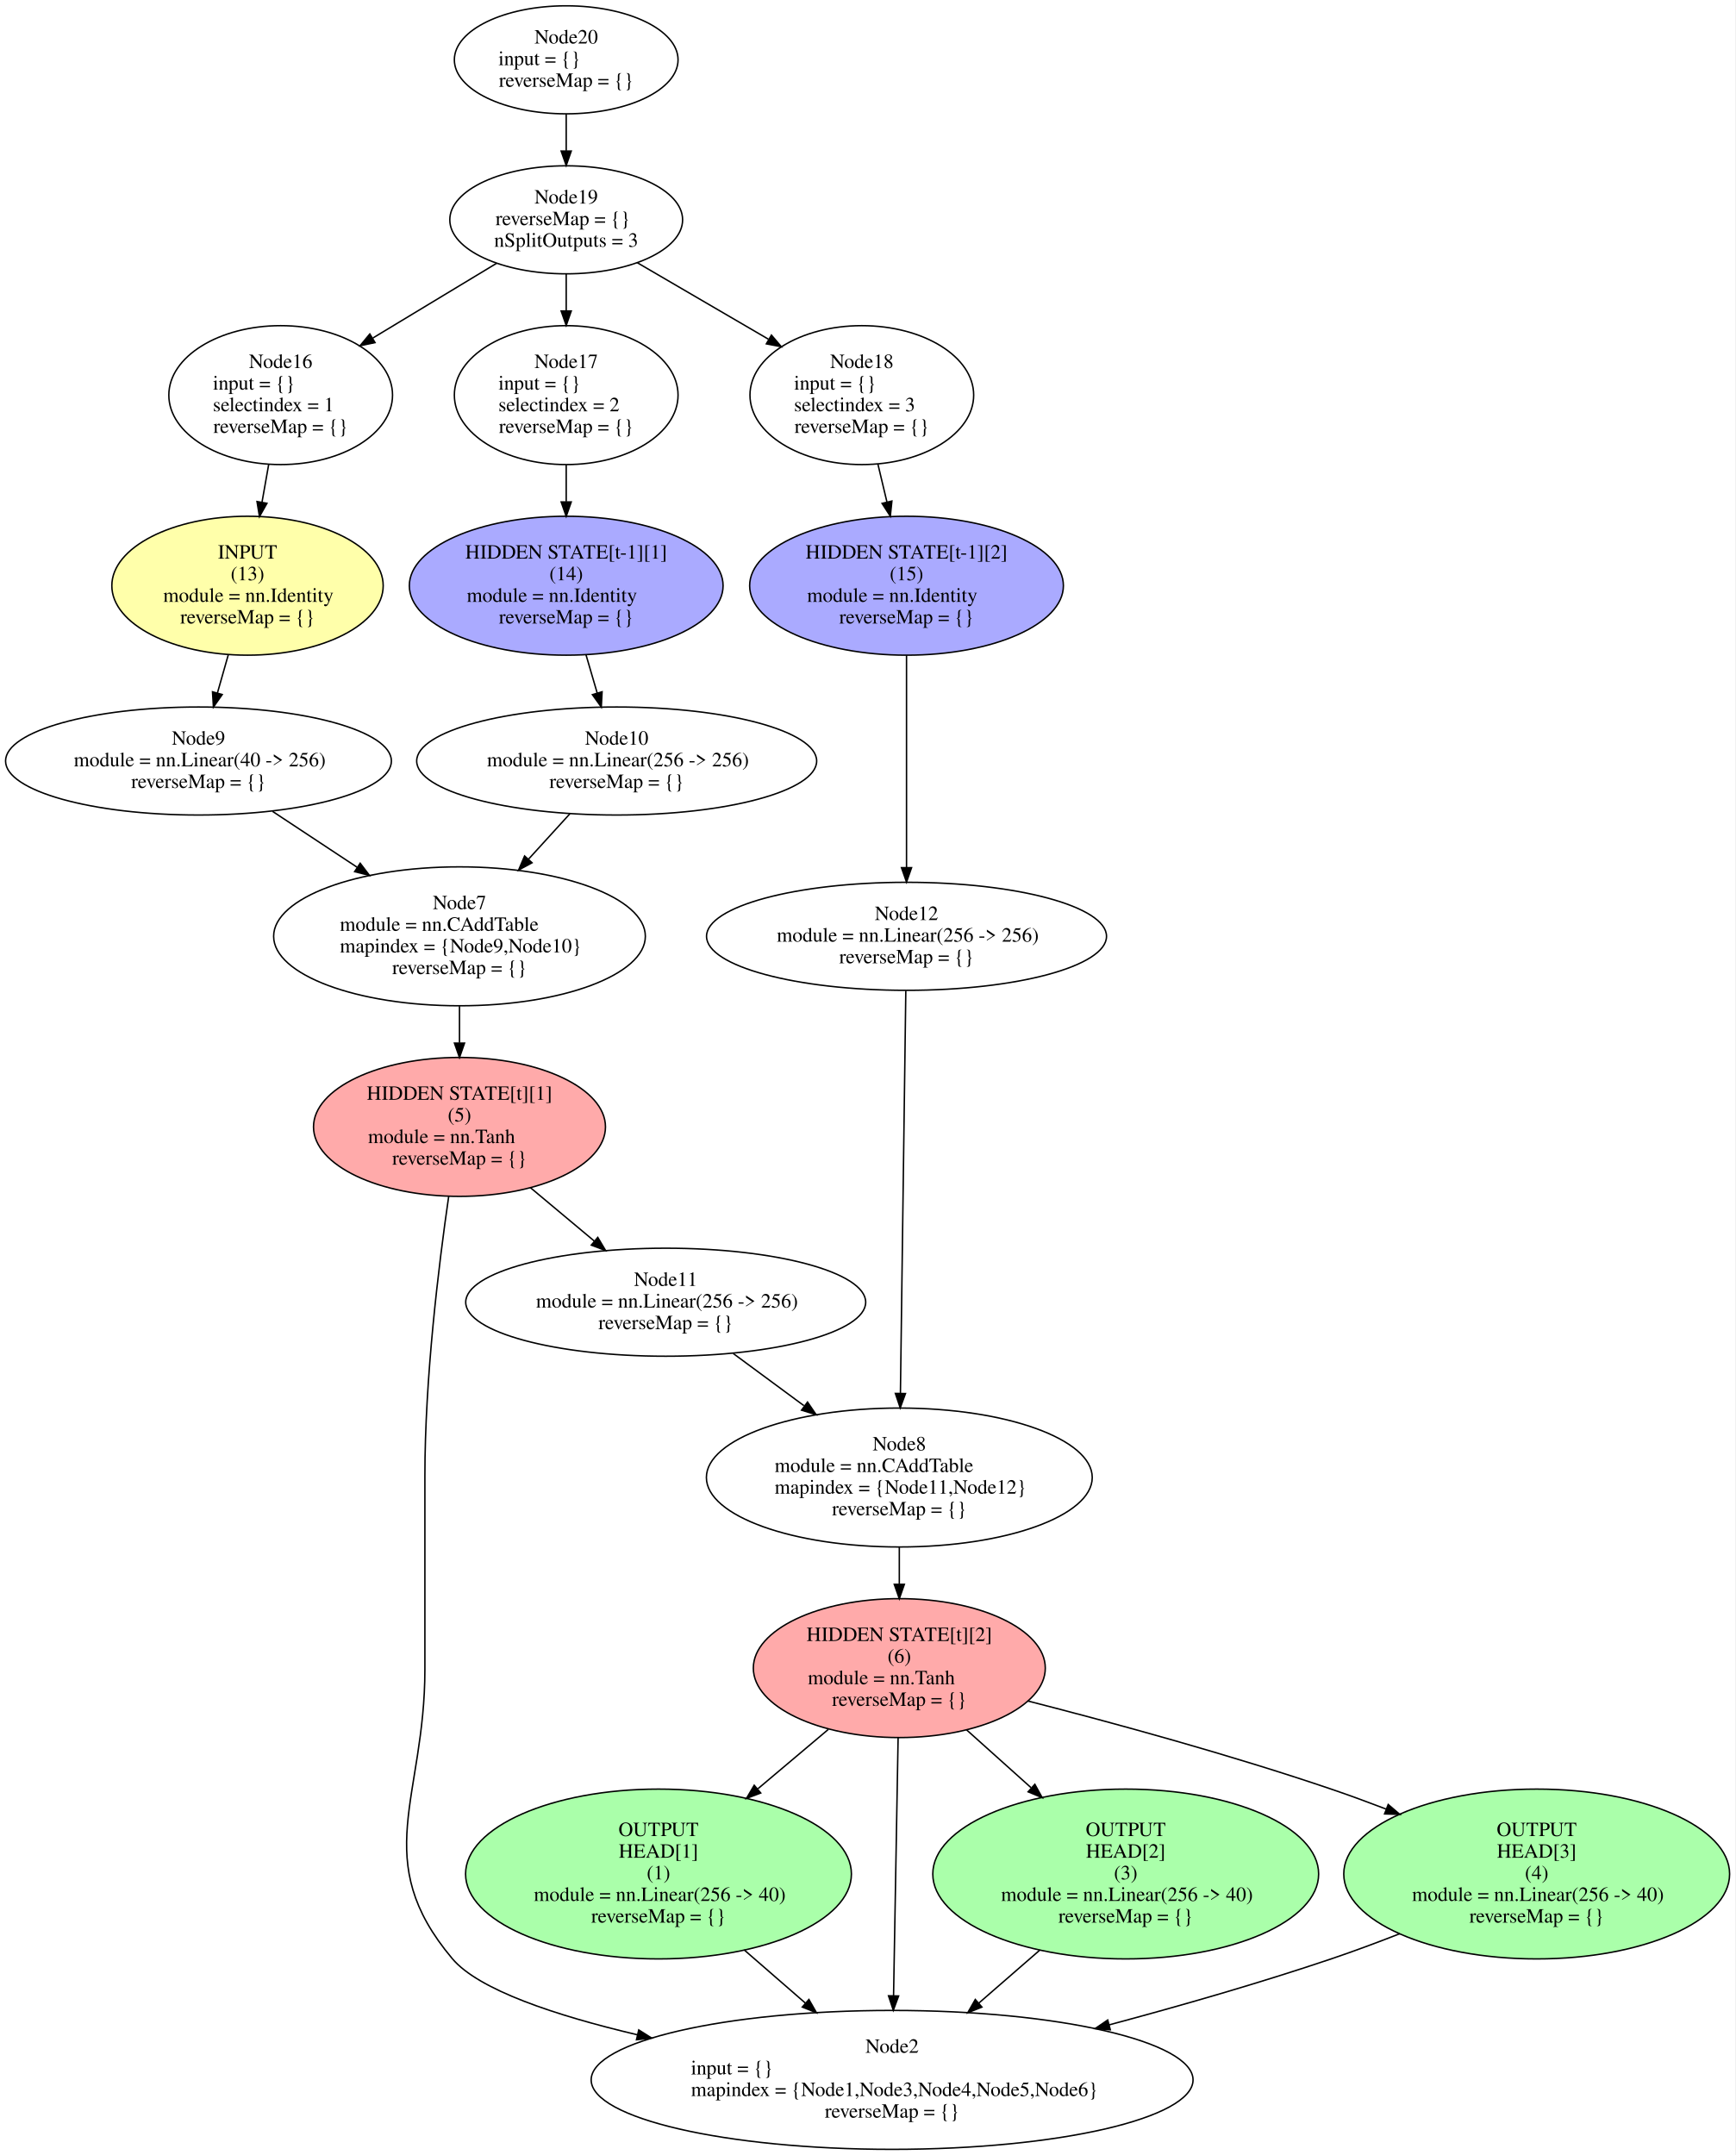
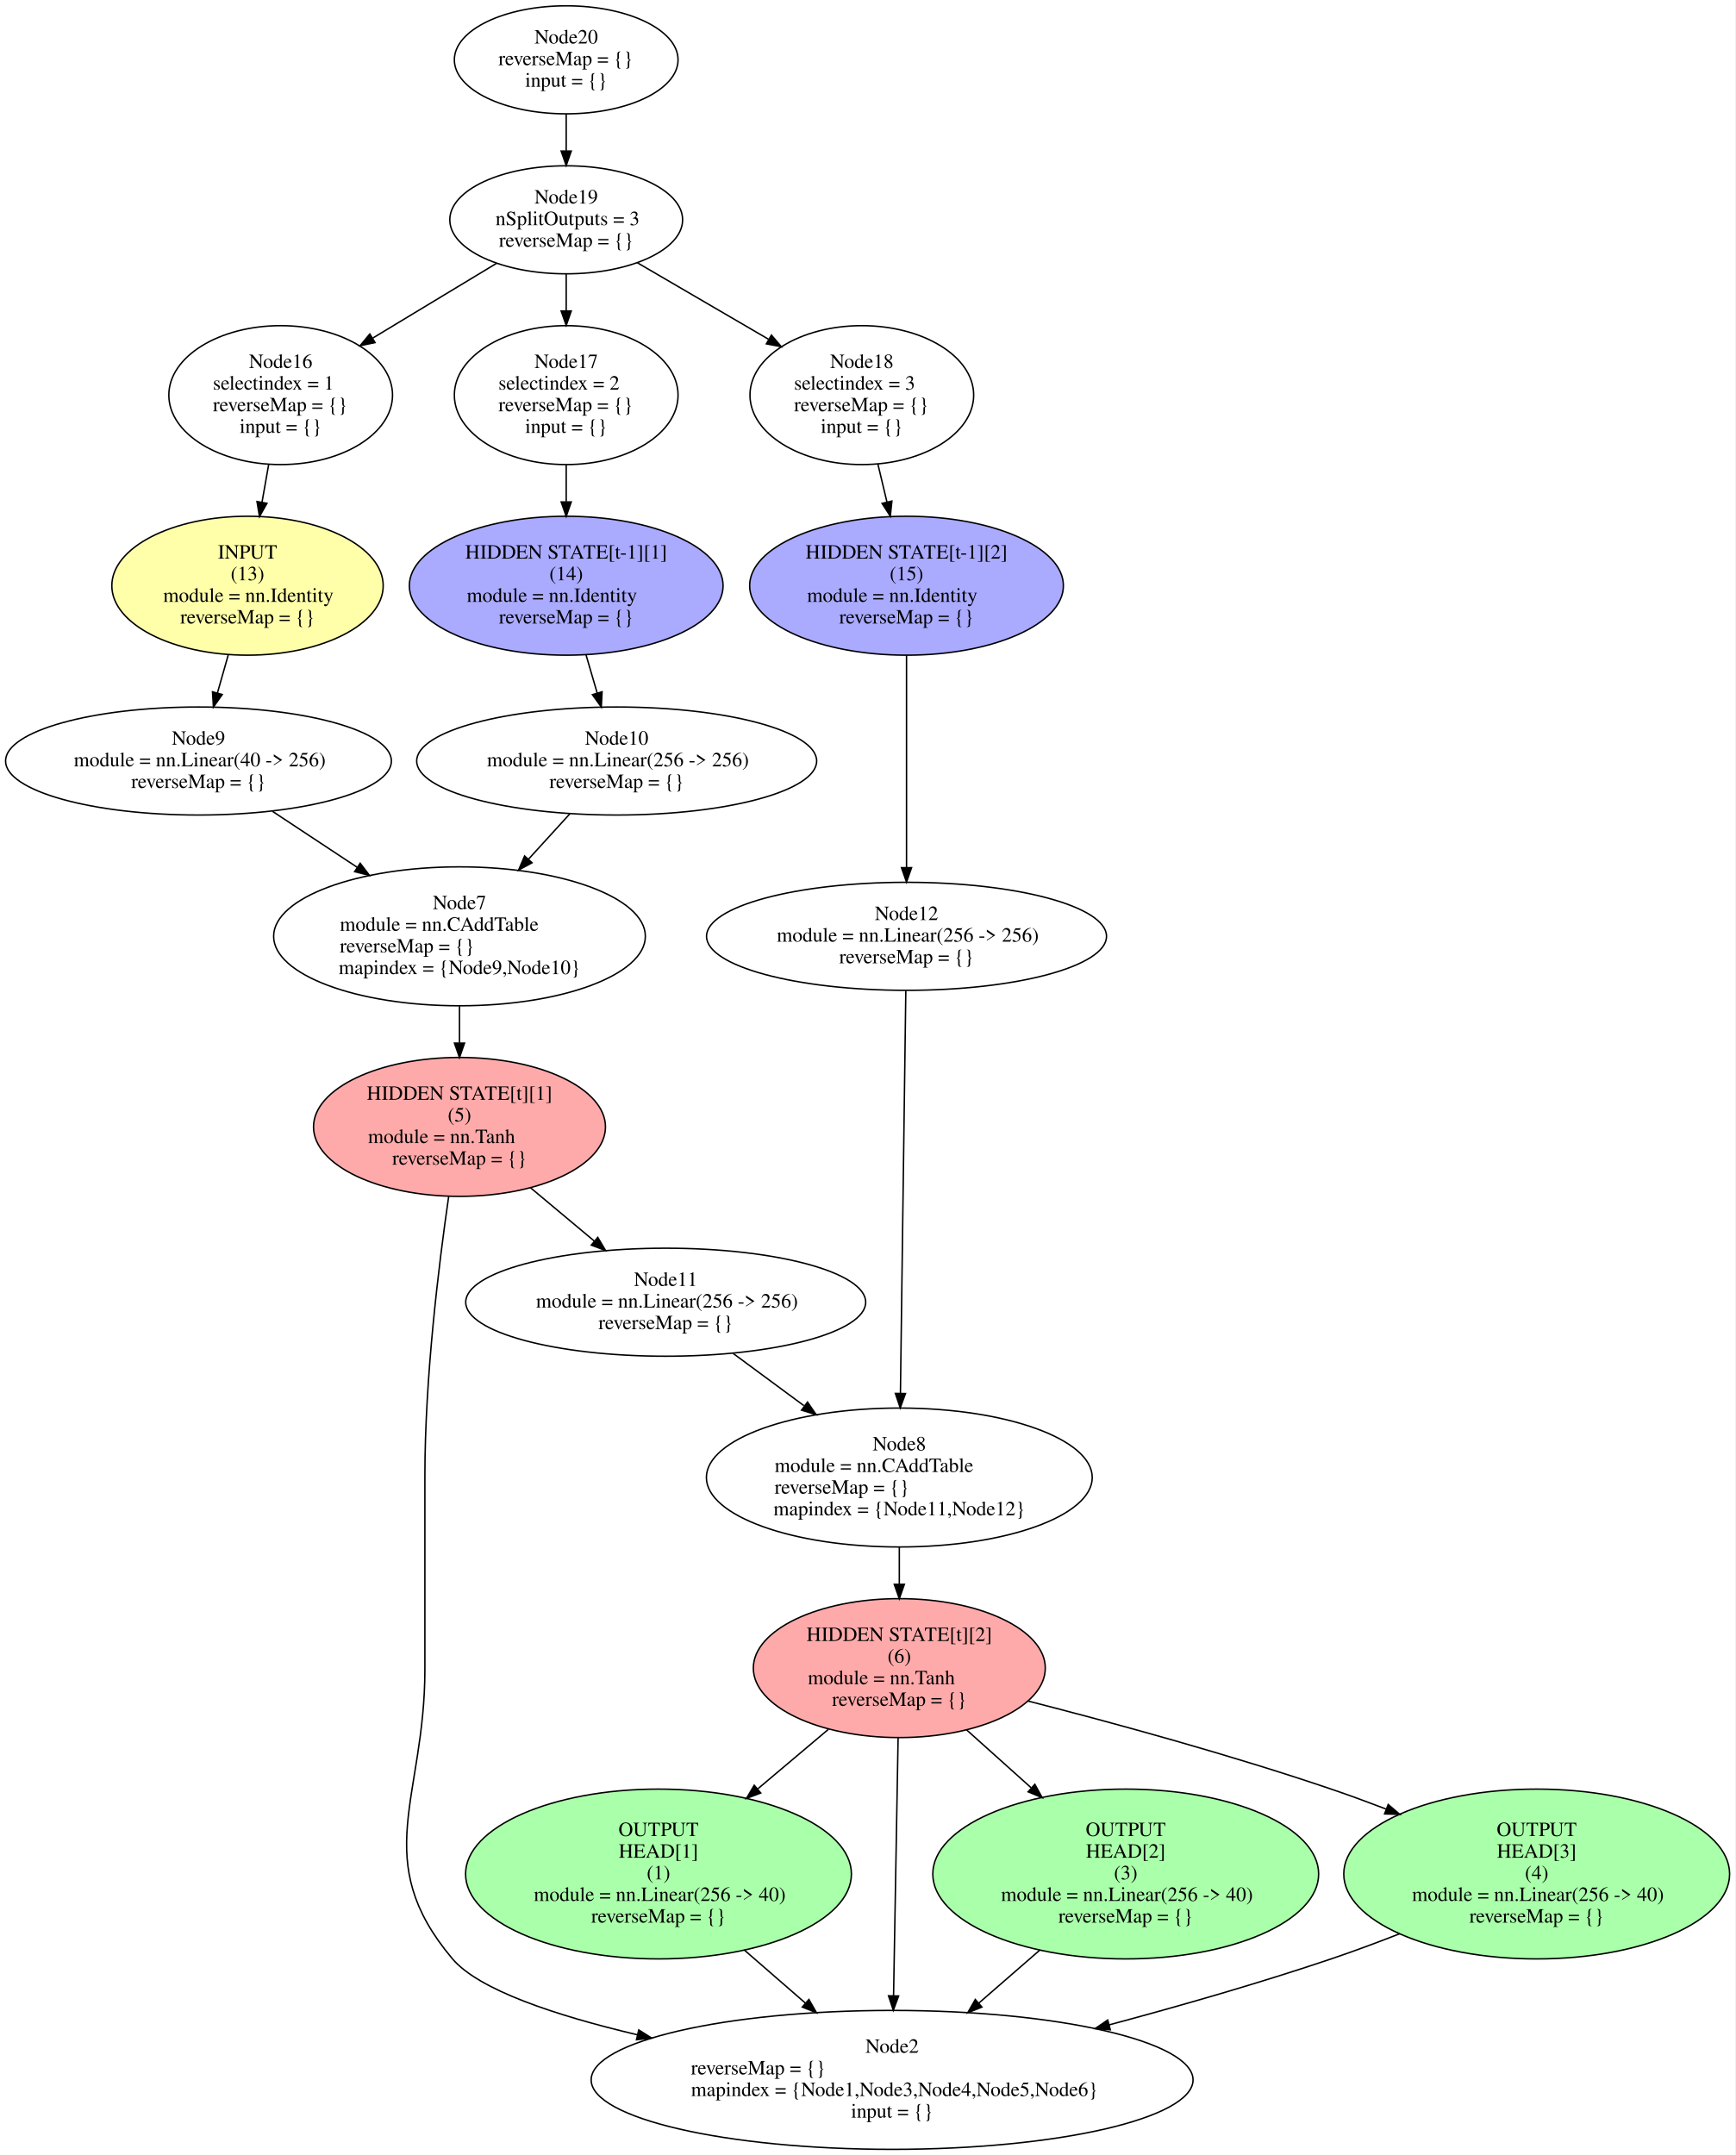
<svg xmlns="http://www.w3.org/2000/svg" xmlns:xlink="http://www.w3.org/1999/xlink" width="1203pt" height="1494pt" viewBox="0.00 0.00 1203.29 1494.36">
  <g id="graph0" class="graph" transform="scale(1 1) rotate(0) translate(4 1490.36)">
    <polygon fill="white" stroke="none" points="-4,4 -4,-1490.36 1199.29,-1490.36 1199.29,4 -4,4" />
    <g id="node1" class="node">
      <g id="a_node1">
        <a xlink:title="[/home/marcin/torch/install/share/lua/5.3/nngraph/init.lua]:76_">
          <ellipse fill="#aaffaa" stroke="black" cx="452.643" cy="-190.856" rx="133.787" ry="58.88" />
          <text text-anchor="middle" x="452.643" y="-217.156" font-family="Times,serif" font-size="14.00">OUTPUT</text>
          <text text-anchor="middle" x="452.643" y="-202.156" font-family="Times,serif" font-size="14.00">HEAD[1]</text>
          <text text-anchor="middle" x="452.643" y="-187.156" font-family="Times,serif" font-size="14.00"> (1)</text>
          <text text-anchor="start" x="366.143" y="-172.156" font-family="Times,serif" font-size="14.00">module = nn.Linear(256 -&gt; 40)</text>
          <text text-anchor="middle" x="452.643" y="-157.156" font-family="Times,serif" font-size="14.00">reverseMap = {}</text>
        </a>
      </g>
    </g>
    <g id="node2" class="node">
      <g id="a_node2">
        <a xlink:title="[[C]]:-1_">
          <ellipse fill="none" stroke="black" cx="614.643" cy="-48.083" rx="208.693" ry="48.167" />
          <text text-anchor="middle" x="614.643" y="-66.883" font-family="Times,serif" font-size="14.00">Node2</text>
-           <text text-anchor="start" x="475.143" y="-51.883" font-family="Times,serif" font-size="14.00">input = {}</text>
+           <text text-anchor="start" x="475.143" y="-51.883" font-family="Times,serif" font-size="14.00">reverseMap = {}</text>
          <text text-anchor="start" x="475.143" y="-36.883" font-family="Times,serif" font-size="14.00">mapindex = {Node1,Node3,Node4,Node5,Node6}</text>
-           <text text-anchor="middle" x="614.643" y="-21.883" font-family="Times,serif" font-size="14.00">reverseMap = {}</text>
+           <text text-anchor="middle" x="614.643" y="-21.883" font-family="Times,serif" font-size="14.00">input = {}</text>
        </a>
      </g>
    </g>
    <g id="edge1" class="edge">
      <path fill="none" stroke="black" d="M512.046,-138.237C525.913,-126.187 540.691,-113.345 554.586,-101.271" />
      <polygon fill="black" stroke="black" points="556.951,-103.853 562.204,-94.651 552.36,-98.569 556.951,-103.853" />
    </g>
    <g id="node3" class="node">
      <g id="a_node3">
        <a xlink:title="[/home/marcin/torch/install/share/lua/5.3/nngraph/init.lua]:76_">
          <ellipse fill="#aaffaa" stroke="black" cx="776.643" cy="-190.856" rx="133.787" ry="58.88" />
          <text text-anchor="middle" x="776.643" y="-217.156" font-family="Times,serif" font-size="14.00">OUTPUT</text>
          <text text-anchor="middle" x="776.643" y="-202.156" font-family="Times,serif" font-size="14.00">HEAD[2]</text>
          <text text-anchor="middle" x="776.643" y="-187.156" font-family="Times,serif" font-size="14.00"> (3)</text>
          <text text-anchor="start" x="690.143" y="-172.156" font-family="Times,serif" font-size="14.00">module = nn.Linear(256 -&gt; 40)</text>
          <text text-anchor="middle" x="776.643" y="-157.156" font-family="Times,serif" font-size="14.00">reverseMap = {}</text>
        </a>
      </g>
    </g>
    <g id="edge2" class="edge">
      <path fill="none" stroke="black" d="M717.24,-138.237C703.373,-126.187 688.595,-113.345 674.7,-101.271" />
      <polygon fill="black" stroke="black" points="676.927,-98.569 667.083,-94.651 672.335,-103.853 676.927,-98.569" />
    </g>
    <g id="node4" class="node">
      <g id="a_node4">
        <a xlink:title="[/home/marcin/torch/install/share/lua/5.3/nngraph/init.lua]:76_">
          <ellipse fill="#aaffaa" stroke="black" cx="1061.64" cy="-190.856" rx="133.787" ry="58.88" />
          <text text-anchor="middle" x="1061.64" y="-217.156" font-family="Times,serif" font-size="14.00">OUTPUT</text>
          <text text-anchor="middle" x="1061.64" y="-202.156" font-family="Times,serif" font-size="14.00">HEAD[3]</text>
          <text text-anchor="middle" x="1061.64" y="-187.156" font-family="Times,serif" font-size="14.00"> (4)</text>
          <text text-anchor="start" x="975.143" y="-172.156" font-family="Times,serif" font-size="14.00">module = nn.Linear(256 -&gt; 40)</text>
          <text text-anchor="middle" x="1061.64" y="-157.156" font-family="Times,serif" font-size="14.00">reverseMap = {}</text>
        </a>
      </g>
    </g>
    <g id="edge3" class="edge">
      <path fill="none" stroke="black" d="M966.755,-149.479C951.132,-143.36 935.021,-137.364 919.643,-132.167 869.926,-115.363 814.795,-99.521 765.232,-86.266" />
      <polygon fill="black" stroke="black" points="765.96,-82.838 755.396,-83.65 764.161,-89.603 765.96,-82.838" />
    </g>
    <g id="node5" class="node">
      <g id="a_node5">
        <a xlink:title="[/home/marcin/torch/install/share/lua/5.3/nngraph/init.lua]:76_">
          <ellipse fill="#ffaaaa" stroke="black" cx="314.643" cy="-708.916" rx="101.233" ry="48.167" />
          <text text-anchor="middle" x="314.643" y="-727.716" font-family="Times,serif" font-size="14.00">HIDDEN STATE[t][1]</text>
          <text text-anchor="middle" x="314.643" y="-712.716" font-family="Times,serif" font-size="14.00"> (5)</text>
          <text text-anchor="start" x="251.143" y="-697.716" font-family="Times,serif" font-size="14.00">module = nn.Tanh</text>
          <text text-anchor="middle" x="314.643" y="-682.716" font-family="Times,serif" font-size="14.00">reverseMap = {}</text>
        </a>
      </g>
    </g>
    <g id="edge4" class="edge">
      <path fill="none" stroke="black" d="M307.181,-660.927C300.136,-612.432 290.643,-534.525 290.643,-466.796 290.643,-466.796 290.643,-466.796 290.643,-332.63 290.643,-243.136 252.012,-200.634 309.643,-132.167 327.893,-110.486 381.056,-92.776 437.993,-79.362" />
      <polygon fill="black" stroke="black" points="438.948,-82.734 447.906,-77.077 437.375,-75.913 438.948,-82.734" />
    </g>
    <g id="node11" class="node">
      <g id="a_node11">
        <a xlink:title="[/home/marcin/torch/install/share/lua/5.3/nngraph/init.lua]:76_">
          <ellipse fill="none" stroke="black" cx="457.643" cy="-587.356" rx="138.686" ry="37.453" />
          <text text-anchor="middle" x="457.643" y="-598.656" font-family="Times,serif" font-size="14.00">Node11</text>
          <text text-anchor="start" x="367.643" y="-583.656" font-family="Times,serif" font-size="14.00">module = nn.Linear(256 -&gt; 256)</text>
          <text text-anchor="middle" x="457.643" y="-568.656" font-family="Times,serif" font-size="14.00">reverseMap = {}</text>
        </a>
      </g>
    </g>
    <g id="edge17" class="edge">
      <path fill="none" stroke="black" d="M363.856,-666.77C378.171,-654.802 393.81,-641.726 408.143,-629.742" />
      <polygon fill="black" stroke="black" points="410.528,-632.311 415.954,-623.211 406.038,-626.94 410.528,-632.311" />
    </g>
    <g id="node6" class="node">
      <g id="a_node6">
        <a xlink:title="[/home/marcin/torch/install/share/lua/5.3/nngraph/init.lua]:76_">
          <ellipse fill="#ffaaaa" stroke="black" cx="619.643" cy="-333.63" rx="101.233" ry="48.167" />
          <text text-anchor="middle" x="619.643" y="-352.43" font-family="Times,serif" font-size="14.00">HIDDEN STATE[t][2]</text>
          <text text-anchor="middle" x="619.643" y="-337.43" font-family="Times,serif" font-size="14.00"> (6)</text>
          <text text-anchor="start" x="556.143" y="-322.43" font-family="Times,serif" font-size="14.00">module = nn.Tanh</text>
          <text text-anchor="middle" x="619.643" y="-307.43" font-family="Times,serif" font-size="14.00">reverseMap = {}</text>
        </a>
      </g>
    </g>
    <g id="edge6" class="edge">
      <path fill="none" stroke="black" d="M570.441,-291.154C555.145,-278.26 537.99,-263.799 521.605,-249.988" />
      <polygon fill="black" stroke="black" points="523.537,-247.039 513.636,-243.27 519.026,-252.391 523.537,-247.039" />
    </g>
    <g id="edge5" class="edge">
      <path fill="none" stroke="black" d="M618.812,-285.489C617.945,-236.327 616.585,-159.225 615.656,-106.534" />
      <polygon fill="black" stroke="black" points="619.152,-106.273 615.476,-96.336 612.153,-106.396 619.152,-106.273" />
    </g>
    <g id="edge7" class="edge">
      <path fill="none" stroke="black" d="M666.323,-290.774C680.332,-278.213 695.969,-264.193 710.964,-250.748" />
      <polygon fill="black" stroke="black" points="713.626,-253.062 718.734,-243.78 708.953,-247.85 713.626,-253.062" />
    </g>
    <g id="edge8" class="edge">
      <path fill="none" stroke="black" d="M708.742,-310.841C768.857,-295.437 849.679,-273.357 919.643,-249.546 931.888,-245.379 944.603,-240.714 957.167,-235.891" />
      <polygon fill="black" stroke="black" points="958.679,-239.059 966.736,-232.178 956.147,-232.533 958.679,-239.059" />
    </g>
    <g id="node7" class="node">
      <g id="a_node7">
        <a xlink:title="[/home/marcin/torch/install/share/lua/5.3/nngraph/init.lua]:69_">
          <ellipse fill="none" stroke="black" cx="314.643" cy="-841.082" rx="128.887" ry="48.167" />
          <text text-anchor="middle" x="314.643" y="-859.882" font-family="Times,serif" font-size="14.00">Node7</text>
          <text text-anchor="start" x="231.643" y="-844.882" font-family="Times,serif" font-size="14.00">module = nn.CAddTable</text>
-           <text text-anchor="start" x="231.643" y="-829.882" font-family="Times,serif" font-size="14.00">mapindex = {Node9,Node10}</text>
-           <text text-anchor="middle" x="314.643" y="-814.882" font-family="Times,serif" font-size="14.00">reverseMap = {}</text>
+           <text text-anchor="start" x="231.643" y="-829.882" font-family="Times,serif" font-size="14.00">reverseMap = {}</text>
+           <text text-anchor="middle" x="314.643" y="-814.882" font-family="Times,serif" font-size="14.00">mapindex = {Node9,Node10}</text>
        </a>
      </g>
    </g>
    <g id="edge9" class="edge">
      <path fill="none" stroke="black" d="M314.643,-792.721C314.643,-784.452 314.643,-775.771 314.643,-767.268" />
      <polygon fill="black" stroke="black" points="318.143,-767.024 314.643,-757.024 311.143,-767.024 318.143,-767.024" />
    </g>
    <g id="node8" class="node">
      <g id="a_node8">
        <a xlink:title="[/home/marcin/torch/install/share/lua/5.3/nngraph/init.lua]:69_">
          <ellipse fill="none" stroke="black" cx="619.643" cy="-465.796" rx="133.787" ry="48.167" />
          <text text-anchor="middle" x="619.643" y="-484.596" font-family="Times,serif" font-size="14.00">Node8</text>
          <text text-anchor="start" x="533.143" y="-469.596" font-family="Times,serif" font-size="14.00">module = nn.CAddTable</text>
-           <text text-anchor="start" x="533.143" y="-454.596" font-family="Times,serif" font-size="14.00">mapindex = {Node11,Node12}</text>
-           <text text-anchor="middle" x="619.643" y="-439.596" font-family="Times,serif" font-size="14.00">reverseMap = {}</text>
+           <text text-anchor="start" x="533.143" y="-454.596" font-family="Times,serif" font-size="14.00">reverseMap = {}</text>
+           <text text-anchor="middle" x="619.643" y="-439.596" font-family="Times,serif" font-size="14.00">mapindex = {Node11,Node12}</text>
        </a>
      </g>
    </g>
    <g id="edge10" class="edge">
      <path fill="none" stroke="black" d="M619.643,-417.435C619.643,-409.166 619.643,-400.484 619.643,-391.981" />
      <polygon fill="black" stroke="black" points="623.143,-391.738 619.643,-381.738 616.143,-391.738 623.143,-391.738" />
    </g>
    <g id="node9" class="node">
      <g id="a_node9">
        <a xlink:title="[/home/marcin/torch/install/share/lua/5.3/nngraph/init.lua]:76_">
          <ellipse fill="none" stroke="black" cx="133.643" cy="-962.642" rx="133.787" ry="37.453" />
          <text text-anchor="middle" x="133.643" y="-973.942" font-family="Times,serif" font-size="14.00">Node9</text>
          <text text-anchor="start" x="47.143" y="-958.942" font-family="Times,serif" font-size="14.00">module = nn.Linear(40 -&gt; 256)</text>
          <text text-anchor="middle" x="133.643" y="-943.942" font-family="Times,serif" font-size="14.00">reverseMap = {}</text>
        </a>
      </g>
    </g>
    <g id="edge11" class="edge">
      <path fill="none" stroke="black" d="M185.026,-927.701C203.235,-915.673 224.059,-901.918 243.611,-889.003" />
      <polygon fill="black" stroke="black" points="245.78,-891.765 252.195,-883.333 241.922,-885.924 245.78,-891.765" />
    </g>
    <g id="node10" class="node">
      <g id="a_node10">
        <a xlink:title="[/home/marcin/torch/install/share/lua/5.3/nngraph/init.lua]:76_">
          <ellipse fill="none" stroke="black" cx="423.643" cy="-962.642" rx="138.686" ry="37.453" />
          <text text-anchor="middle" x="423.643" y="-973.942" font-family="Times,serif" font-size="14.00">Node10</text>
          <text text-anchor="start" x="333.643" y="-958.942" font-family="Times,serif" font-size="14.00">module = nn.Linear(256 -&gt; 256)</text>
          <text text-anchor="middle" x="423.643" y="-943.942" font-family="Times,serif" font-size="14.00">reverseMap = {}</text>
        </a>
      </g>
    </g>
    <g id="edge12" class="edge">
      <path fill="none" stroke="black" d="M391.235,-926.094C382.246,-916.235 372.292,-905.317 362.617,-894.704" />
      <polygon fill="black" stroke="black" points="364.963,-892.082 355.639,-887.05 359.79,-896.798 364.963,-892.082" />
    </g>
    <g id="edge13" class="edge">
      <path fill="none" stroke="black" d="M504.5,-551.774C519.779,-540.498 537.041,-527.758 553.462,-515.639" />
      <polygon fill="black" stroke="black" points="555.99,-518.124 561.958,-509.369 551.833,-512.491 555.99,-518.124" />
    </g>
    <g id="node12" class="node">
      <g id="a_node12">
        <a xlink:title="[/home/marcin/torch/install/share/lua/5.3/nngraph/init.lua]:76_">
          <ellipse fill="none" stroke="black" cx="624.643" cy="-841.082" rx="138.686" ry="37.453" />
          <text text-anchor="middle" x="624.643" y="-852.382" font-family="Times,serif" font-size="14.00">Node12</text>
          <text text-anchor="start" x="534.643" y="-837.382" font-family="Times,serif" font-size="14.00">module = nn.Linear(256 -&gt; 256)</text>
          <text text-anchor="middle" x="624.643" y="-822.382" font-family="Times,serif" font-size="14.00">reverseMap = {}</text>
        </a>
      </g>
    </g>
    <g id="edge14" class="edge">
      <path fill="none" stroke="black" d="M624.15,-803.269C623.276,-738.049 621.451,-601.788 620.412,-524.163" />
      <polygon fill="black" stroke="black" points="623.91,-524.026 620.276,-514.074 616.911,-524.12 623.91,-524.026" />
    </g>
    <g id="node13" class="node">
      <g id="a_node13">
        <a xlink:title="[./RNN.lua]:8_">
          <ellipse fill="#ffffaa" stroke="black" cx="167.643" cy="-1084.2" rx="94.09" ry="48.167" />
          <text text-anchor="middle" x="167.643" y="-1103" font-family="Times,serif" font-size="14.00">INPUT</text>
          <text text-anchor="middle" x="167.643" y="-1088" font-family="Times,serif" font-size="14.00"> (13)</text>
          <text text-anchor="start" x="109.143" y="-1073" font-family="Times,serif" font-size="14.00">module = nn.Identity</text>
          <text text-anchor="middle" x="167.643" y="-1058" font-family="Times,serif" font-size="14.00">reverseMap = {}</text>
        </a>
      </g>
    </g>
    <g id="edge15" class="edge">
      <path fill="none" stroke="black" d="M154.303,-1036.29C151.816,-1027.55 149.219,-1018.41 146.739,-1009.69" />
      <polygon fill="black" stroke="black" points="150.103,-1008.73 144.002,-1000.07 143.37,-1010.64 150.103,-1008.73" />
    </g>
    <g id="node14" class="node">
      <g id="a_node14">
        <a xlink:title="[./RNN.lua]:10_">
          <ellipse fill="#aaaaff" stroke="black" cx="388.643" cy="-1084.2" rx="108.789" ry="48.167" />
          <text text-anchor="middle" x="388.643" y="-1103" font-family="Times,serif" font-size="14.00">HIDDEN STATE[t-1][1]</text>
          <text text-anchor="middle" x="388.643" y="-1088" font-family="Times,serif" font-size="14.00"> (14)</text>
          <text text-anchor="start" x="319.643" y="-1073" font-family="Times,serif" font-size="14.00">module = nn.Identity</text>
          <text text-anchor="middle" x="388.643" y="-1058" font-family="Times,serif" font-size="14.00">reverseMap = {}</text>
        </a>
      </g>
    </g>
    <g id="edge16" class="edge">
      <path fill="none" stroke="black" d="M402.376,-1036.29C404.936,-1027.55 407.609,-1018.41 410.162,-1009.69" />
      <polygon fill="black" stroke="black" points="413.53,-1010.65 412.98,-1000.07 406.812,-1008.68 413.53,-1010.65" />
    </g>
    <g id="node15" class="node">
      <g id="a_node15">
        <a xlink:title="[./RNN.lua]:10_">
          <ellipse fill="#aaaaff" stroke="black" cx="624.643" cy="-1084.2" rx="108.789" ry="48.167" />
          <text text-anchor="middle" x="624.643" y="-1103" font-family="Times,serif" font-size="14.00">HIDDEN STATE[t-1][2]</text>
          <text text-anchor="middle" x="624.643" y="-1088" font-family="Times,serif" font-size="14.00"> (15)</text>
          <text text-anchor="start" x="555.643" y="-1073" font-family="Times,serif" font-size="14.00">module = nn.Identity</text>
          <text text-anchor="middle" x="624.643" y="-1058" font-family="Times,serif" font-size="14.00">reverseMap = {}</text>
        </a>
      </g>
    </g>
    <g id="edge18" class="edge">
      <path fill="none" stroke="black" d="M624.643,-1035.85C624.643,-993.28 624.643,-931.107 624.643,-888.747" />
      <polygon fill="black" stroke="black" points="628.143,-888.695 624.643,-878.695 621.143,-888.695 628.143,-888.695" />
    </g>
    <g id="node16" class="node">
      <g id="a_node16">
        <a xlink:title="[[C]]:-1_-1">
          <ellipse fill="none" stroke="black" cx="190.643" cy="-1216.37" rx="77.564" ry="48.167" />
          <text text-anchor="middle" x="190.643" y="-1235.17" font-family="Times,serif" font-size="14.00">Node16</text>
-           <text text-anchor="start" x="143.643" y="-1220.17" font-family="Times,serif" font-size="14.00">input = {}</text>
-           <text text-anchor="start" x="143.643" y="-1205.17" font-family="Times,serif" font-size="14.00">selectindex = 1</text>
-           <text text-anchor="middle" x="190.643" y="-1190.17" font-family="Times,serif" font-size="14.00">reverseMap = {}</text>
+           <text text-anchor="start" x="143.643" y="-1220.17" font-family="Times,serif" font-size="14.00">selectindex = 1</text>
+           <text text-anchor="start" x="143.643" y="-1205.17" font-family="Times,serif" font-size="14.00">reverseMap = {}</text>
+           <text text-anchor="middle" x="190.643" y="-1190.17" font-family="Times,serif" font-size="14.00">input = {}</text>
        </a>
      </g>
    </g>
    <g id="edge19" class="edge">
      <path fill="none" stroke="black" d="M182.34,-1168.38C180.841,-1159.9 179.265,-1150.97 177.722,-1142.24" />
      <polygon fill="black" stroke="black" points="181.121,-1141.36 175.935,-1132.13 174.228,-1142.58 181.121,-1141.36" />
    </g>
    <g id="node17" class="node">
      <g id="a_node17">
        <a xlink:title="[[C]]:-1_-2">
          <ellipse fill="none" stroke="black" cx="388.643" cy="-1216.37" rx="77.564" ry="48.167" />
          <text text-anchor="middle" x="388.643" y="-1235.17" font-family="Times,serif" font-size="14.00">Node17</text>
-           <text text-anchor="start" x="341.643" y="-1220.17" font-family="Times,serif" font-size="14.00">input = {}</text>
-           <text text-anchor="start" x="341.643" y="-1205.17" font-family="Times,serif" font-size="14.00">selectindex = 2</text>
-           <text text-anchor="middle" x="388.643" y="-1190.17" font-family="Times,serif" font-size="14.00">reverseMap = {}</text>
+           <text text-anchor="start" x="341.643" y="-1220.17" font-family="Times,serif" font-size="14.00">selectindex = 2</text>
+           <text text-anchor="start" x="341.643" y="-1205.17" font-family="Times,serif" font-size="14.00">reverseMap = {}</text>
+           <text text-anchor="middle" x="388.643" y="-1190.17" font-family="Times,serif" font-size="14.00">input = {}</text>
        </a>
      </g>
    </g>
    <g id="edge20" class="edge">
      <path fill="none" stroke="black" d="M388.643,-1168.01C388.643,-1159.74 388.643,-1151.06 388.643,-1142.55" />
      <polygon fill="black" stroke="black" points="392.143,-1142.31 388.643,-1132.31 385.143,-1142.31 392.143,-1142.31" />
    </g>
    <g id="node18" class="node">
      <g id="a_node18">
        <a xlink:title="[[C]]:-1_-3">
          <ellipse fill="none" stroke="black" cx="593.643" cy="-1216.37" rx="77.564" ry="48.167" />
          <text text-anchor="middle" x="593.643" y="-1235.17" font-family="Times,serif" font-size="14.00">Node18</text>
-           <text text-anchor="start" x="546.643" y="-1220.17" font-family="Times,serif" font-size="14.00">input = {}</text>
-           <text text-anchor="start" x="546.643" y="-1205.17" font-family="Times,serif" font-size="14.00">selectindex = 3</text>
-           <text text-anchor="middle" x="593.643" y="-1190.17" font-family="Times,serif" font-size="14.00">reverseMap = {}</text>
+           <text text-anchor="start" x="546.643" y="-1220.17" font-family="Times,serif" font-size="14.00">selectindex = 3</text>
+           <text text-anchor="start" x="546.643" y="-1205.17" font-family="Times,serif" font-size="14.00">reverseMap = {}</text>
+           <text text-anchor="middle" x="593.643" y="-1190.17" font-family="Times,serif" font-size="14.00">input = {}</text>
        </a>
      </g>
    </g>
    <g id="edge21" class="edge">
      <path fill="none" stroke="black" d="M604.747,-1168.74C606.792,-1160.16 608.948,-1151.1 611.057,-1142.25" />
      <polygon fill="black" stroke="black" points="614.496,-1142.92 613.408,-1132.38 607.686,-1141.29 614.496,-1142.92" />
    </g>
    <g id="node19" class="node">
      <g id="a_node19">
        <a xlink:title="[[C]]:-1_ split at [...e/marcin/torch/install/share/lua/5.3/nngraph/gmodule.lua]:96-mnode">
          <ellipse fill="none" stroke="black" cx="388.643" cy="-1337.93" rx="80.721" ry="37.453" />
          <text text-anchor="middle" x="388.643" y="-1349.23" font-family="Times,serif" font-size="14.00">Node19</text>
-           <text text-anchor="start" x="339.643" y="-1334.23" font-family="Times,serif" font-size="14.00">reverseMap = {}</text>
-           <text text-anchor="middle" x="388.643" y="-1319.23" font-family="Times,serif" font-size="14.00">nSplitOutputs = 3</text>
+           <text text-anchor="start" x="339.643" y="-1334.23" font-family="Times,serif" font-size="14.00">nSplitOutputs = 3</text>
+           <text text-anchor="middle" x="388.643" y="-1319.23" font-family="Times,serif" font-size="14.00">reverseMap = {}</text>
        </a>
      </g>
    </g>
    <g id="edge22" class="edge">
      <path fill="none" stroke="black" d="M340.46,-1307.83C314.637,-1292.24 282.486,-1272.83 254.596,-1255.99" />
      <polygon fill="black" stroke="black" points="256.073,-1252.79 245.704,-1250.62 252.455,-1258.78 256.073,-1252.79" />
    </g>
    <g id="edge23" class="edge">
      <path fill="none" stroke="black" d="M388.643,-1300.41C388.643,-1292.31 388.643,-1283.54 388.643,-1274.84" />
      <polygon fill="black" stroke="black" points="392.143,-1274.7 388.643,-1264.7 385.143,-1274.7 392.143,-1274.7" />
    </g>
    <g id="edge24" class="edge">
      <path fill="none" stroke="black" d="M438.007,-1308.14C465.278,-1292.23 499.486,-1272.28 528.881,-1255.14" />
      <polygon fill="black" stroke="black" points="530.962,-1257.98 537.837,-1249.92 527.435,-1251.93 530.962,-1257.98" />
    </g>
    <g id="node20" class="node">
      <g id="a_node20">
        <a xlink:title="[[C]]:-1_">
          <ellipse fill="none" stroke="black" cx="388.643" cy="-1448.88" rx="77.564" ry="37.453" />
          <text text-anchor="middle" x="388.643" y="-1460.18" font-family="Times,serif" font-size="14.00">Node20</text>
-           <text text-anchor="start" x="341.643" y="-1445.18" font-family="Times,serif" font-size="14.00">input = {}</text>
-           <text text-anchor="middle" x="388.643" y="-1430.18" font-family="Times,serif" font-size="14.00">reverseMap = {}</text>
+           <text text-anchor="start" x="341.643" y="-1445.18" font-family="Times,serif" font-size="14.00">reverseMap = {}</text>
+           <text text-anchor="middle" x="388.643" y="-1430.18" font-family="Times,serif" font-size="14.00">input = {}</text>
        </a>
      </g>
    </g>
    <g id="edge25" class="edge">
      <path fill="none" stroke="black" d="M388.643,-1411.3C388.643,-1403.12 388.643,-1394.34 388.643,-1385.82" />
      <polygon fill="black" stroke="black" points="392.143,-1385.6 388.643,-1375.6 385.143,-1385.6 392.143,-1385.6" />
    </g>
  </g>
</svg>
